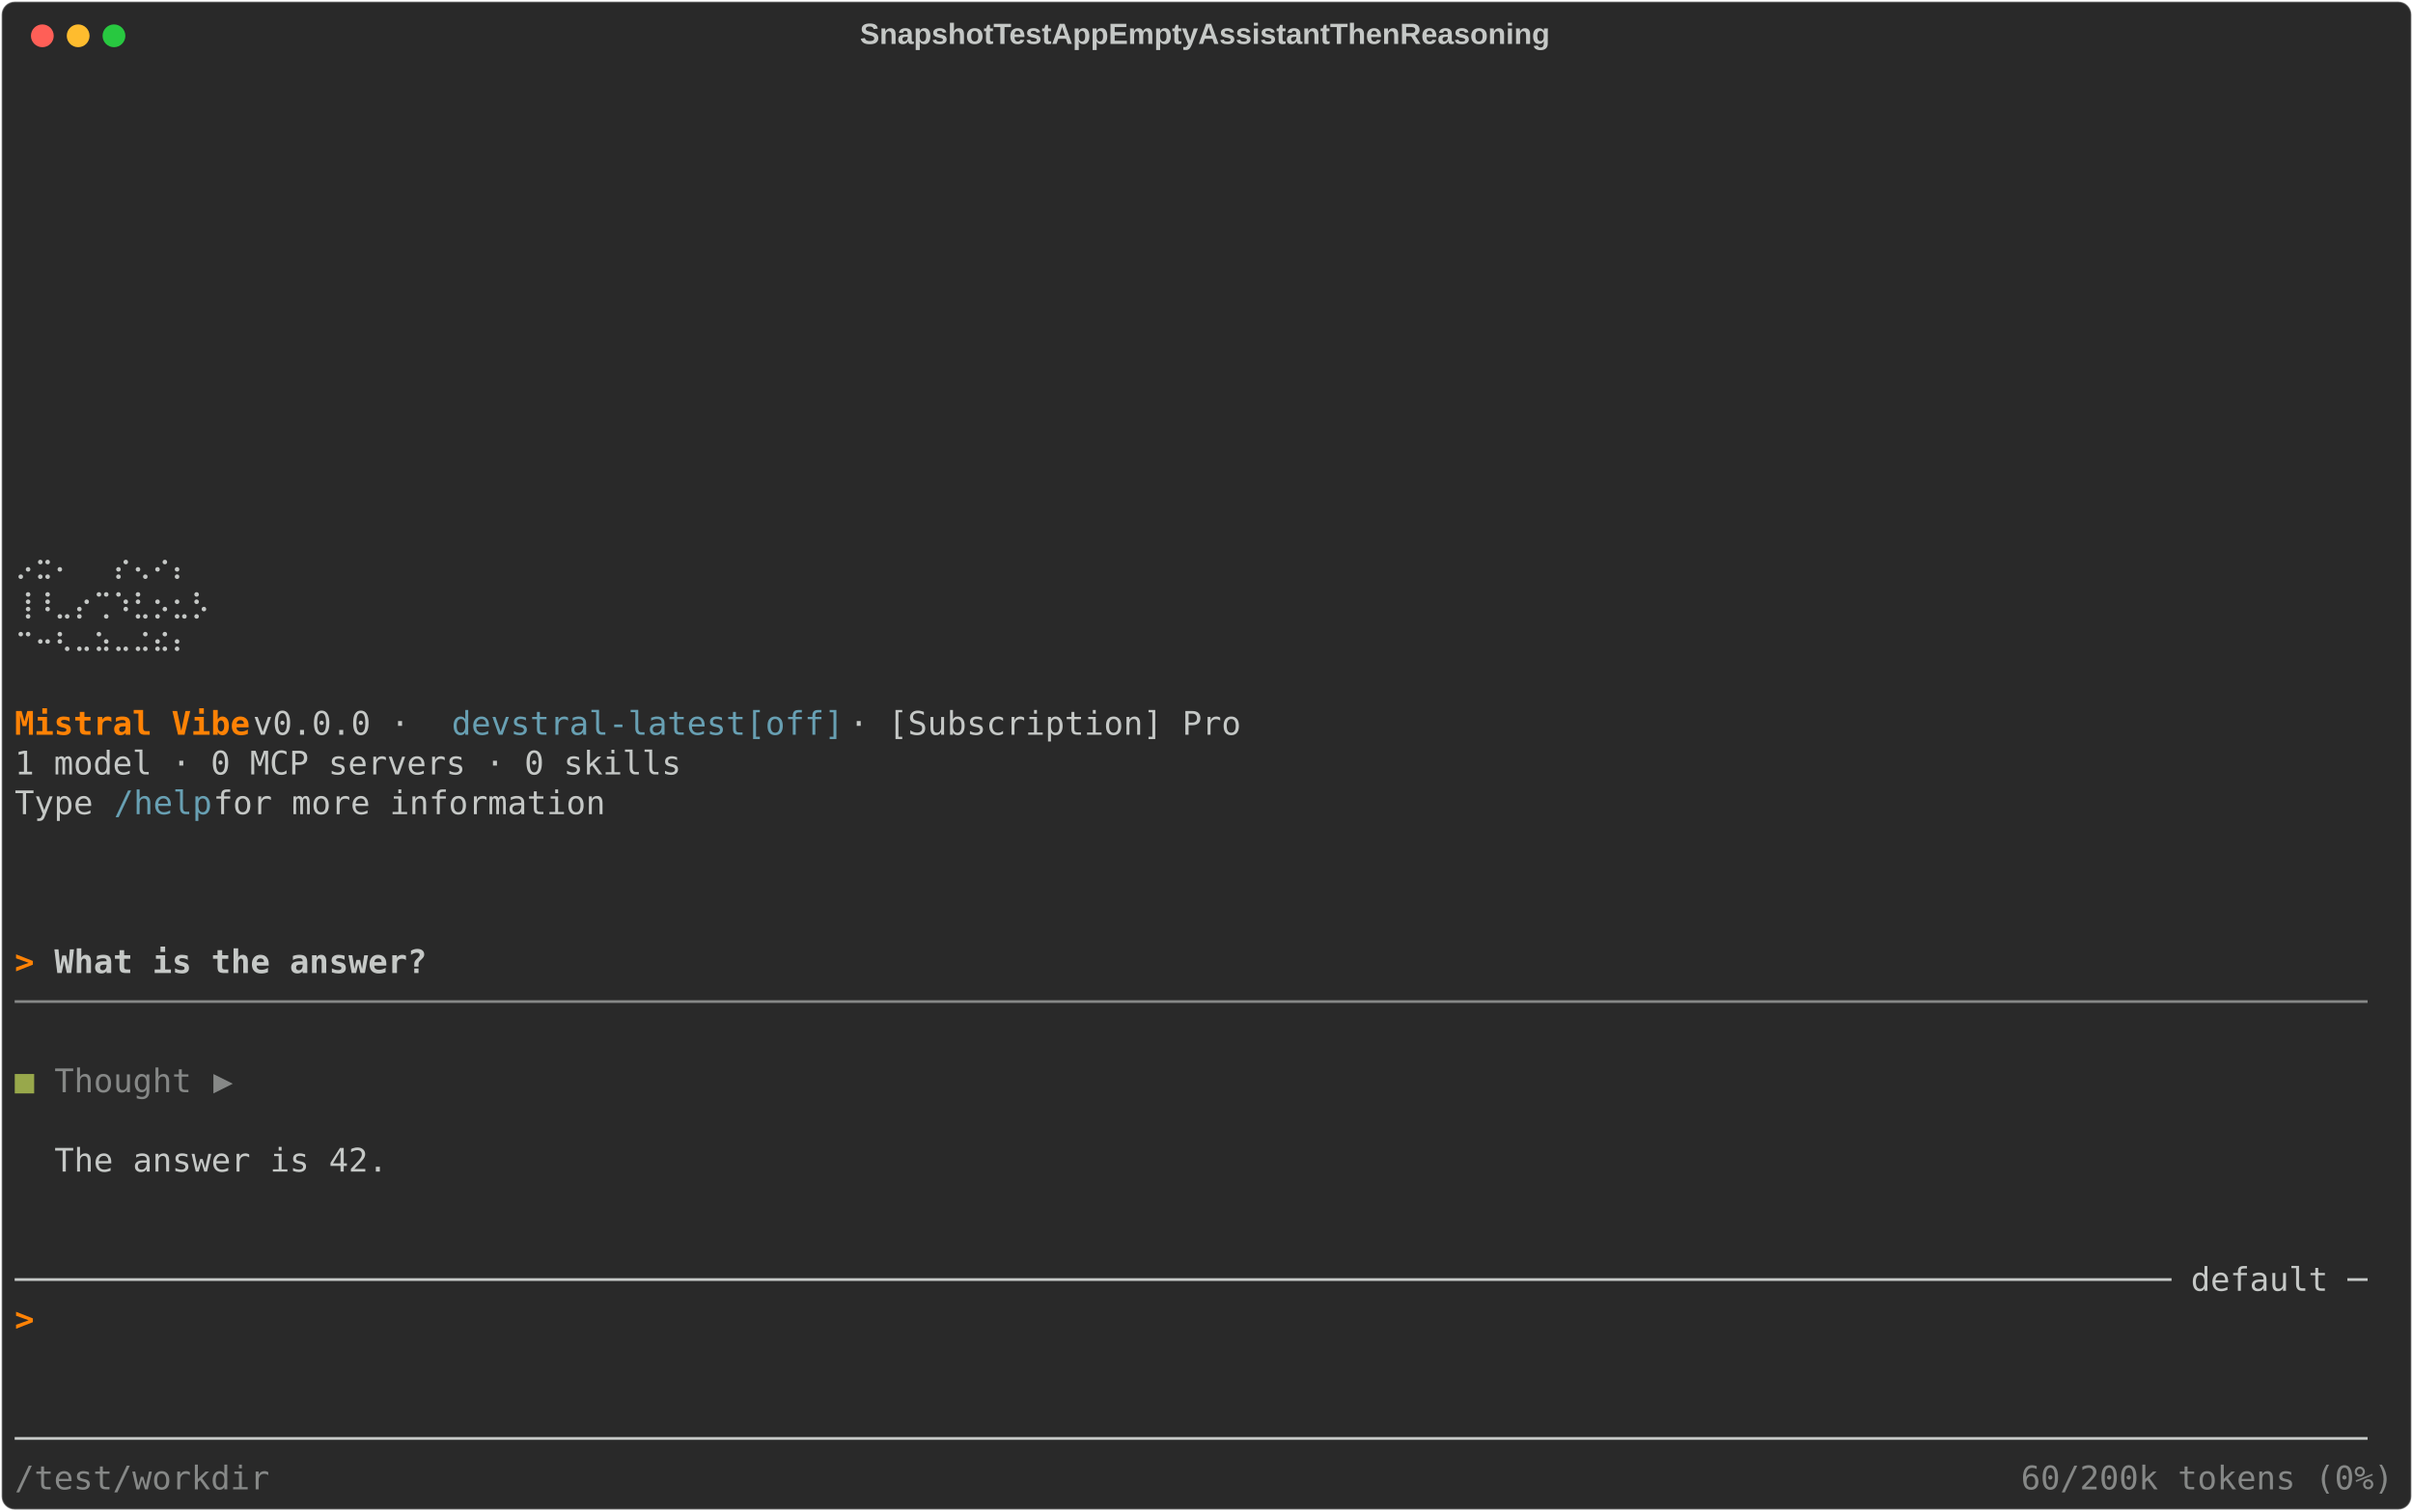
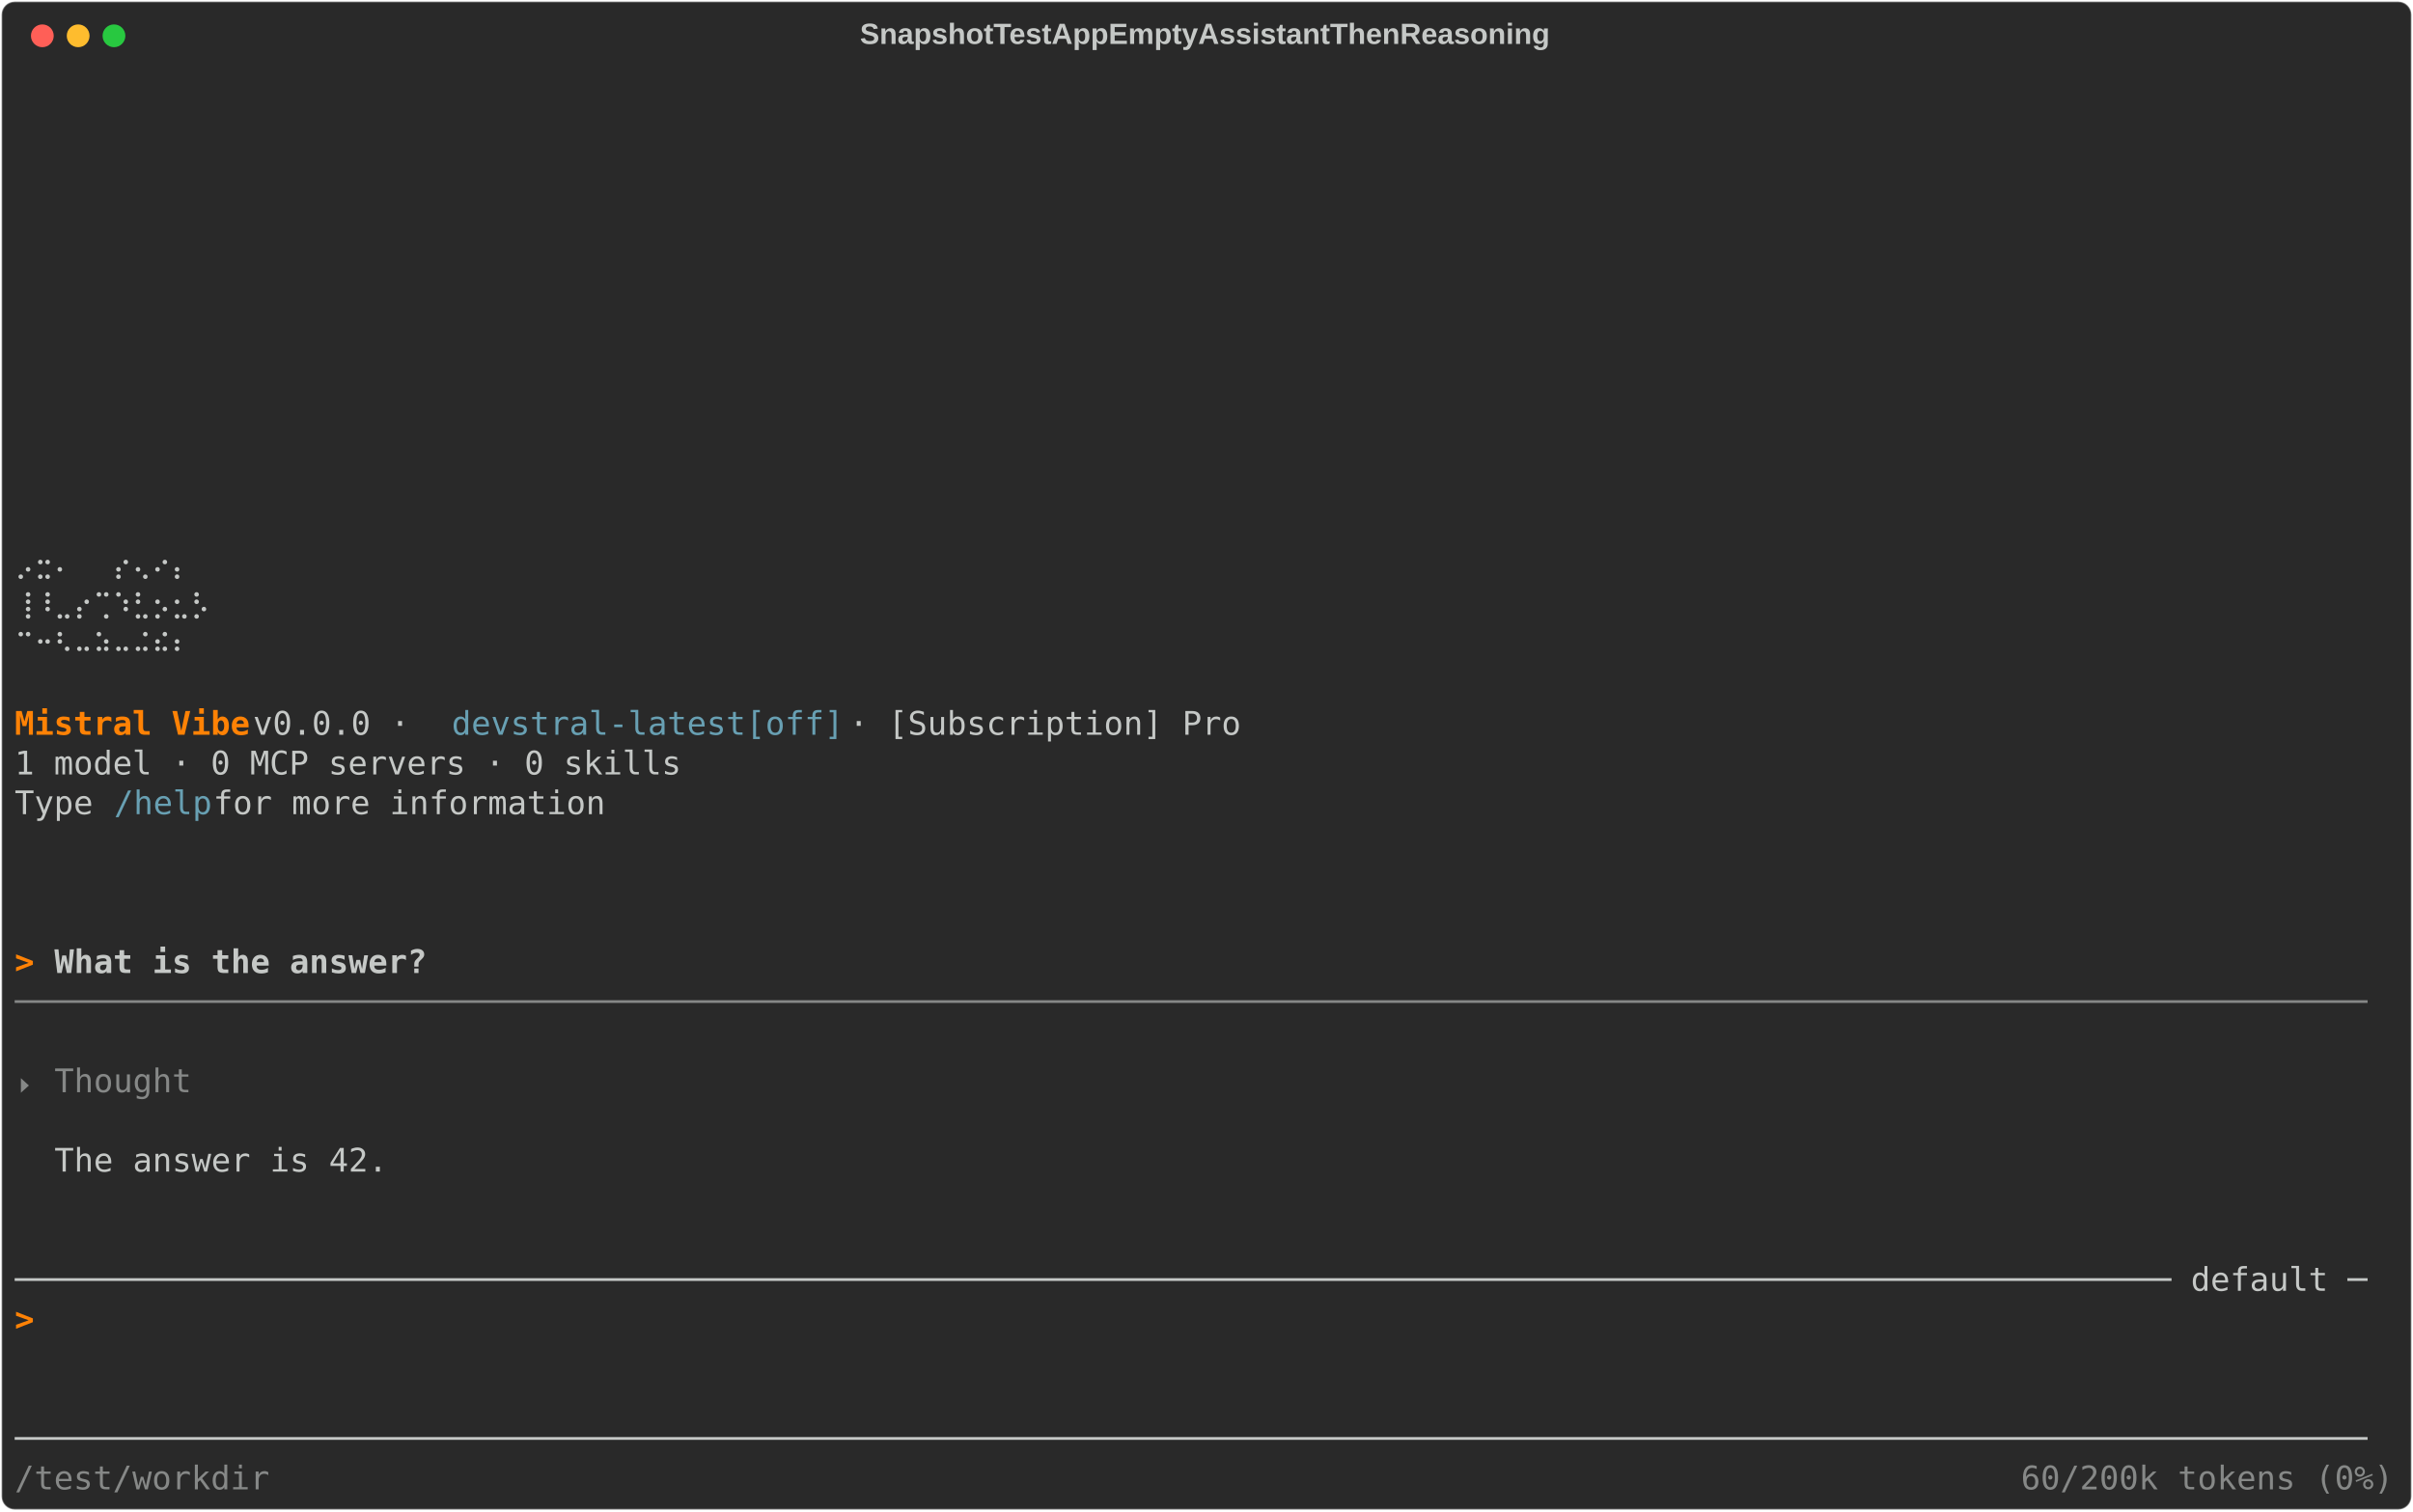
<svg xmlns="http://www.w3.org/2000/svg" class="rich-terminal" viewBox="0 0 1482 928.4">
  <style>

    @font-face {
        font-family: "Fira Code";
        src: local("FiraCode-Regular"),
                url("https://cdnjs.cloudflare.com/ajax/libs/firacode/6.2.0/woff2/FiraCode-Regular.woff2") format("woff2"),
                url("https://cdnjs.cloudflare.com/ajax/libs/firacode/6.2.0/woff/FiraCode-Regular.woff") format("woff");
        font-style: normal;
        font-weight: 400;
    }
    @font-face {
        font-family: "Fira Code";
        src: local("FiraCode-Bold"),
                url("https://cdnjs.cloudflare.com/ajax/libs/firacode/6.2.0/woff2/FiraCode-Bold.woff2") format("woff2"),
                url("https://cdnjs.cloudflare.com/ajax/libs/firacode/6.2.0/woff/FiraCode-Bold.woff") format("woff");
        font-style: bold;
        font-weight: 700;
    }

    .terminal-matrix {
        font-family: Fira Code, monospace;
        font-size: 20px;
        line-height: 24.4px;
        font-variant-east-asian: full-width;
    }

    .terminal-title {
        font-size: 18px;
        font-weight: bold;
        font-family: arial;
    }

    .terminal-r1 { fill: #c5c8c6 }
.terminal-r2 { fill: #ff8205;font-weight: bold }
.terminal-r3 { fill: #68a0b3 }
.terminal-r4 { fill: #c5c8c6;font-weight: bold }
.terminal-r5 { fill: #868887 }
- .terminal-r6 { fill: #98a84b }
    </style>
  <defs>
    <clipPath id="terminal-clip-terminal">
      <rect x="0" y="0" width="1463.0" height="877.4" />
    </clipPath>
    <clipPath id="terminal-line-0">
      <rect x="0" y="1.5" width="1464" height="24.65" />
    </clipPath>
    <clipPath id="terminal-line-1">
      <rect x="0" y="25.9" width="1464" height="24.65" />
    </clipPath>
    <clipPath id="terminal-line-2">
      <rect x="0" y="50.3" width="1464" height="24.65" />
    </clipPath>
    <clipPath id="terminal-line-3">
      <rect x="0" y="74.7" width="1464" height="24.65" />
    </clipPath>
    <clipPath id="terminal-line-4">
      <rect x="0" y="99.1" width="1464" height="24.65" />
    </clipPath>
    <clipPath id="terminal-line-5">
      <rect x="0" y="123.5" width="1464" height="24.65" />
    </clipPath>
    <clipPath id="terminal-line-6">
      <rect x="0" y="147.9" width="1464" height="24.65" />
    </clipPath>
    <clipPath id="terminal-line-7">
      <rect x="0" y="172.3" width="1464" height="24.65" />
    </clipPath>
    <clipPath id="terminal-line-8">
      <rect x="0" y="196.7" width="1464" height="24.65" />
    </clipPath>
    <clipPath id="terminal-line-9">
      <rect x="0" y="221.1" width="1464" height="24.65" />
    </clipPath>
    <clipPath id="terminal-line-10">
      <rect x="0" y="245.5" width="1464" height="24.65" />
    </clipPath>
    <clipPath id="terminal-line-11">
      <rect x="0" y="269.9" width="1464" height="24.65" />
    </clipPath>
    <clipPath id="terminal-line-12">
      <rect x="0" y="294.3" width="1464" height="24.65" />
    </clipPath>
    <clipPath id="terminal-line-13">
      <rect x="0" y="318.7" width="1464" height="24.65" />
    </clipPath>
    <clipPath id="terminal-line-14">
      <rect x="0" y="343.1" width="1464" height="24.65" />
    </clipPath>
    <clipPath id="terminal-line-15">
      <rect x="0" y="367.5" width="1464" height="24.65" />
    </clipPath>
    <clipPath id="terminal-line-16">
      <rect x="0" y="391.9" width="1464" height="24.65" />
    </clipPath>
    <clipPath id="terminal-line-17">
      <rect x="0" y="416.3" width="1464" height="24.65" />
    </clipPath>
    <clipPath id="terminal-line-18">
      <rect x="0" y="440.7" width="1464" height="24.65" />
    </clipPath>
    <clipPath id="terminal-line-19">
      <rect x="0" y="465.1" width="1464" height="24.65" />
    </clipPath>
    <clipPath id="terminal-line-20">
      <rect x="0" y="489.5" width="1464" height="24.65" />
    </clipPath>
    <clipPath id="terminal-line-21">
      <rect x="0" y="513.9" width="1464" height="24.65" />
    </clipPath>
    <clipPath id="terminal-line-22">
      <rect x="0" y="538.3" width="1464" height="24.65" />
    </clipPath>
    <clipPath id="terminal-line-23">
      <rect x="0" y="562.7" width="1464" height="24.65" />
    </clipPath>
    <clipPath id="terminal-line-24">
      <rect x="0" y="587.1" width="1464" height="24.65" />
    </clipPath>
    <clipPath id="terminal-line-25">
      <rect x="0" y="611.5" width="1464" height="24.65" />
    </clipPath>
    <clipPath id="terminal-line-26">
      <rect x="0" y="635.9" width="1464" height="24.65" />
    </clipPath>
    <clipPath id="terminal-line-27">
      <rect x="0" y="660.3" width="1464" height="24.65" />
    </clipPath>
    <clipPath id="terminal-line-28">
      <rect x="0" y="684.7" width="1464" height="24.65" />
    </clipPath>
    <clipPath id="terminal-line-29">
      <rect x="0" y="709.1" width="1464" height="24.65" />
    </clipPath>
    <clipPath id="terminal-line-30">
      <rect x="0" y="733.5" width="1464" height="24.65" />
    </clipPath>
    <clipPath id="terminal-line-31">
      <rect x="0" y="757.9" width="1464" height="24.65" />
    </clipPath>
    <clipPath id="terminal-line-32">
      <rect x="0" y="782.3" width="1464" height="24.65" />
    </clipPath>
    <clipPath id="terminal-line-33">
      <rect x="0" y="806.7" width="1464" height="24.65" />
    </clipPath>
    <clipPath id="terminal-line-34">
      <rect x="0" y="831.1" width="1464" height="24.65" />
    </clipPath>
  </defs>
  <rect fill="#292929" stroke="rgba(255,255,255,0.35)" stroke-width="1" x="1" y="1" width="1480" height="926.4" rx="8" />
  <text class="terminal-title" fill="#c5c8c6" text-anchor="middle" x="740" y="27">SnapshotTestAppEmptyAssistantThenReasoning</text>
  <g transform="translate(26,22)">
    <circle cx="0" cy="0" r="7" fill="#ff5f57" />
    <circle cx="22" cy="0" r="7" fill="#febc2e" />
    <circle cx="44" cy="0" r="7" fill="#28c840" />
  </g>
  <g transform="translate(9, 41)" clip-path="url(#terminal-clip-terminal)">
    <g class="terminal-matrix">
      <text class="terminal-r1" x="1464" y="20" textLength="12.2" clip-path="url(#terminal-line-0)">
</text>
      <text class="terminal-r1" x="1464" y="44.4" textLength="12.2" clip-path="url(#terminal-line-1)">
</text>
      <text class="terminal-r1" x="1464" y="68.8" textLength="12.2" clip-path="url(#terminal-line-2)">
</text>
      <text class="terminal-r1" x="1464" y="93.2" textLength="12.2" clip-path="url(#terminal-line-3)">
</text>
      <text class="terminal-r1" x="1464" y="117.6" textLength="12.2" clip-path="url(#terminal-line-4)">
</text>
      <text class="terminal-r1" x="1464" y="142" textLength="12.2" clip-path="url(#terminal-line-5)">
</text>
      <text class="terminal-r1" x="1464" y="166.4" textLength="12.2" clip-path="url(#terminal-line-6)">
</text>
      <text class="terminal-r1" x="1464" y="190.8" textLength="12.2" clip-path="url(#terminal-line-7)">
</text>
      <text class="terminal-r1" x="1464" y="215.2" textLength="12.2" clip-path="url(#terminal-line-8)">
</text>
      <text class="terminal-r1" x="1464" y="239.6" textLength="12.2" clip-path="url(#terminal-line-9)">
</text>
      <text class="terminal-r1" x="1464" y="264" textLength="12.2" clip-path="url(#terminal-line-10)">
</text>
      <text class="terminal-r1" x="1464" y="288.4" textLength="12.2" clip-path="url(#terminal-line-11)">
</text>
      <text class="terminal-r1" x="0" y="312.8" textLength="134.2" clip-path="url(#terminal-line-12)">  ⡠⣒⠄  ⡔⢄⠔⡄</text>
      <text class="terminal-r1" x="1464" y="312.8" textLength="12.2" clip-path="url(#terminal-line-12)">
</text>
      <text class="terminal-r1" x="0" y="337.2" textLength="134.2" clip-path="url(#terminal-line-13)"> ⢸⠸⣀⡔⢉⠱⣃⡢⣂⡣</text>
      <text class="terminal-r1" x="1464" y="337.2" textLength="12.2" clip-path="url(#terminal-line-13)">
</text>
      <text class="terminal-r1" x="0" y="361.6" textLength="134.2" clip-path="url(#terminal-line-14)">  ⠉⠒⠣⠤⠵⠤⠬⠮⠆</text>
      <text class="terminal-r1" x="1464" y="361.6" textLength="12.2" clip-path="url(#terminal-line-14)">
</text>
      <text class="terminal-r1" x="1464" y="386" textLength="12.2" clip-path="url(#terminal-line-15)">
</text>
      <text class="terminal-r2" x="0" y="410.4" textLength="146.4" clip-path="url(#terminal-line-16)">Mistral Vibe</text>
      <text class="terminal-r1" x="146.4" y="410.4" textLength="122" clip-path="url(#terminal-line-16)"> v0.0.0 · </text>
      <text class="terminal-r3" x="268.4" y="410.4" textLength="244" clip-path="url(#terminal-line-16)">devstral-latest[off]</text>
      <text class="terminal-r1" x="512.4" y="410.4" textLength="256.2" clip-path="url(#terminal-line-16)"> · [Subscription] Pro</text>
      <text class="terminal-r1" x="1464" y="410.4" textLength="12.2" clip-path="url(#terminal-line-16)">
</text>
      <text class="terminal-r1" x="0" y="434.8" textLength="414.8" clip-path="url(#terminal-line-17)">1 model · 0 MCP servers · 0 skills</text>
      <text class="terminal-r1" x="1464" y="434.8" textLength="12.2" clip-path="url(#terminal-line-17)">
</text>
      <text class="terminal-r1" x="0" y="459.2" textLength="61" clip-path="url(#terminal-line-18)">Type </text>
      <text class="terminal-r3" x="61" y="459.2" textLength="61" clip-path="url(#terminal-line-18)">/help</text>
      <text class="terminal-r1" x="122" y="459.2" textLength="256.2" clip-path="url(#terminal-line-18)"> for more information</text>
      <text class="terminal-r1" x="1464" y="459.2" textLength="12.2" clip-path="url(#terminal-line-18)">
</text>
      <text class="terminal-r1" x="1464" y="483.6" textLength="12.2" clip-path="url(#terminal-line-19)">
</text>
      <text class="terminal-r1" x="1464" y="508" textLength="12.2" clip-path="url(#terminal-line-20)">
</text>
      <text class="terminal-r1" x="1464" y="532.4" textLength="12.2" clip-path="url(#terminal-line-21)">
</text>
      <text class="terminal-r2" x="0" y="556.8" textLength="24.4" clip-path="url(#terminal-line-22)">&gt; </text>
      <text class="terminal-r4" x="24.4" y="556.8" textLength="231.8" clip-path="url(#terminal-line-22)">What is the answer?</text>
      <text class="terminal-r1" x="1464" y="556.8" textLength="12.2" clip-path="url(#terminal-line-22)">
</text>
      <text class="terminal-r5" x="0" y="581.2" textLength="1464" clip-path="url(#terminal-line-23)">────────────────────────────────────────────────────────────────────────────────────────────────────────────────────────</text>
      <text class="terminal-r1" x="1464" y="581.2" textLength="12.2" clip-path="url(#terminal-line-23)">
</text>
      <text class="terminal-r1" x="1464" y="605.6" textLength="12.2" clip-path="url(#terminal-line-24)">
</text>
-       <text class="terminal-r6" x="0" y="630" textLength="12.2" clip-path="url(#terminal-line-25)">■</text>
+       <text class="terminal-r5" x="0" y="630" textLength="12.2" clip-path="url(#terminal-line-25)">⏵</text>
      <text class="terminal-r5" x="24.4" y="630" textLength="85.4" clip-path="url(#terminal-line-25)">Thought</text>
-       <text class="terminal-r5" x="122" y="630" textLength="12.2" clip-path="url(#terminal-line-25)">▶</text>
      <text class="terminal-r1" x="1464" y="630" textLength="12.2" clip-path="url(#terminal-line-25)">
</text>
      <text class="terminal-r1" x="1464" y="654.4" textLength="12.2" clip-path="url(#terminal-line-26)">
</text>
      <text class="terminal-r1" x="24.4" y="678.8" textLength="207.4" clip-path="url(#terminal-line-27)">The answer is 42.</text>
      <text class="terminal-r1" x="1464" y="678.8" textLength="12.2" clip-path="url(#terminal-line-27)">
</text>
      <text class="terminal-r1" x="1464" y="703.2" textLength="12.2" clip-path="url(#terminal-line-28)">
</text>
      <text class="terminal-r1" x="1464" y="727.6" textLength="12.2" clip-path="url(#terminal-line-29)">
</text>
      <text class="terminal-r1" x="0" y="752" textLength="1464" clip-path="url(#terminal-line-30)">────────────────────────────────────────────────────────────────────────────────────────────────────────────── default ─</text>
      <text class="terminal-r1" x="1464" y="752" textLength="12.2" clip-path="url(#terminal-line-30)">
</text>
      <text class="terminal-r2" x="0" y="776.4" textLength="12.2" clip-path="url(#terminal-line-31)">&gt;</text>
      <text class="terminal-r1" x="1464" y="776.4" textLength="12.2" clip-path="url(#terminal-line-31)">
</text>
      <text class="terminal-r1" x="1464" y="800.8" textLength="12.2" clip-path="url(#terminal-line-32)">
</text>
      <text class="terminal-r1" x="1464" y="825.2" textLength="12.2" clip-path="url(#terminal-line-33)">
</text>
      <text class="terminal-r1" x="0" y="849.6" textLength="1464" clip-path="url(#terminal-line-34)">────────────────────────────────────────────────────────────────────────────────────────────────────────────────────────</text>
      <text class="terminal-r1" x="1464" y="849.6" textLength="12.2" clip-path="url(#terminal-line-34)">
</text>
      <text class="terminal-r5" x="0" y="874" textLength="158.6" clip-path="url(#terminal-line-35)">/test/workdir</text>
      <text class="terminal-r5" x="1232.2" y="874" textLength="231.8" clip-path="url(#terminal-line-35)">60/200k tokens (0%)</text>
    </g>
  </g>
</svg>
